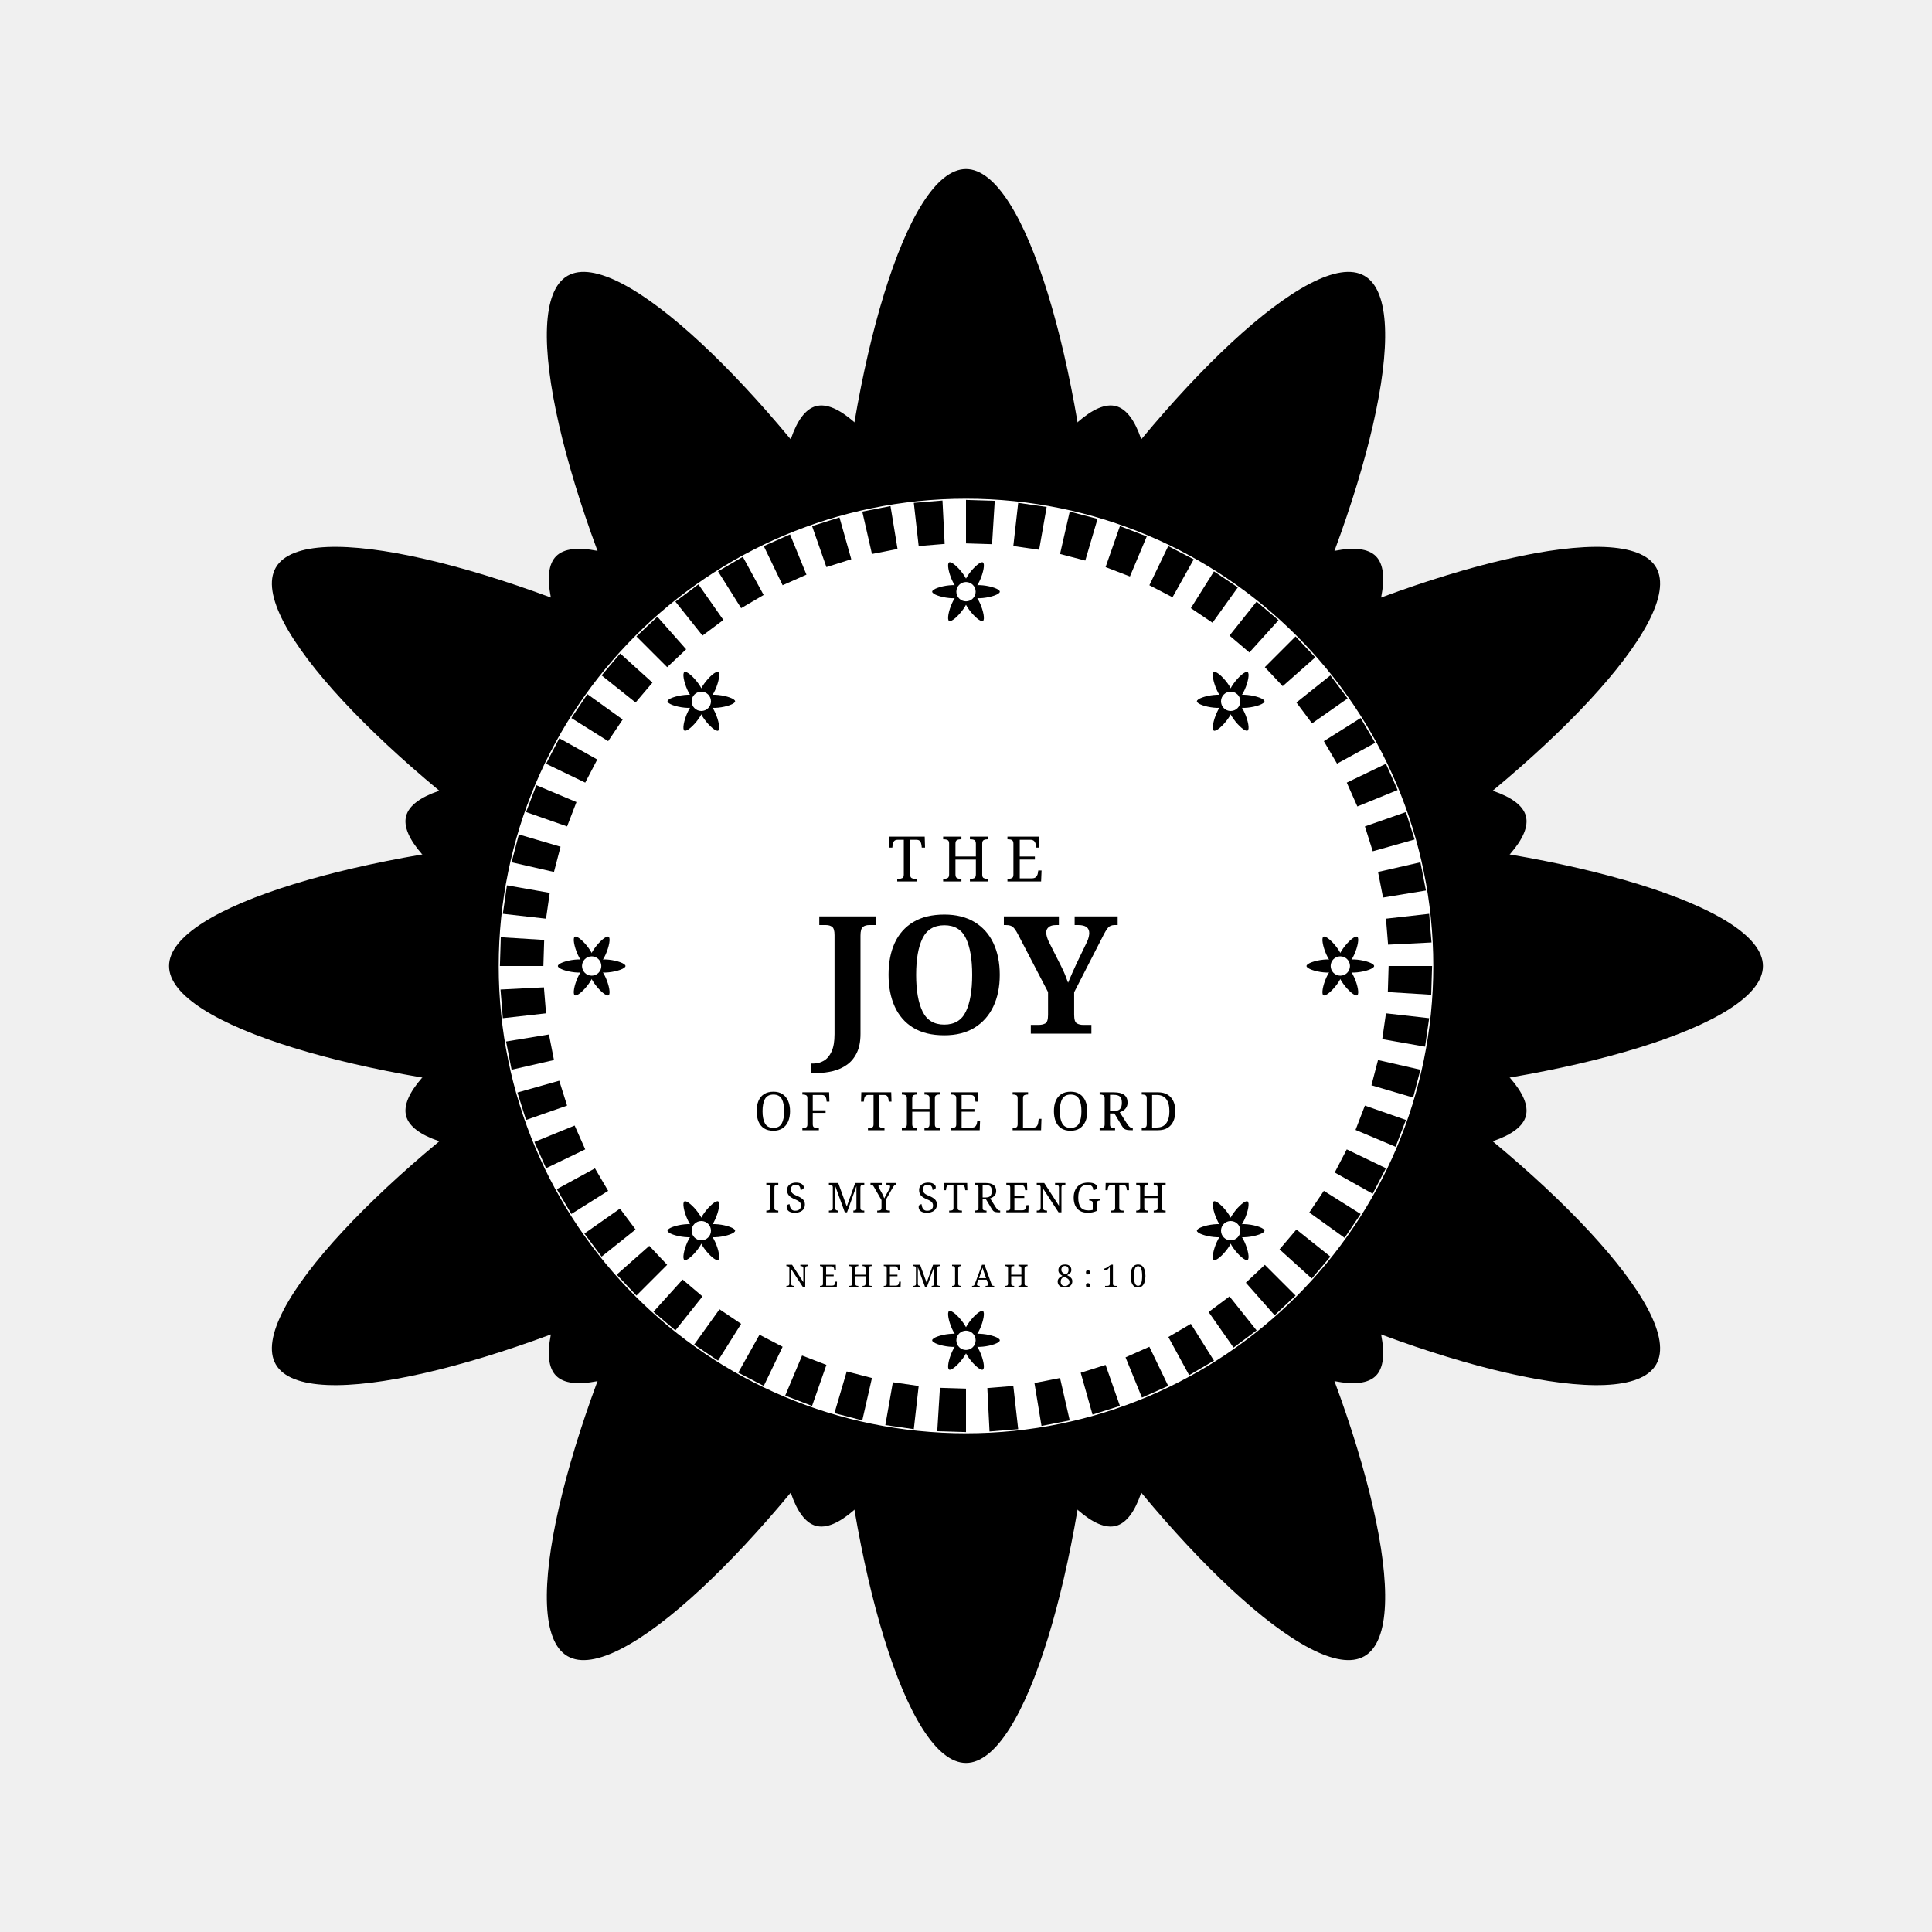
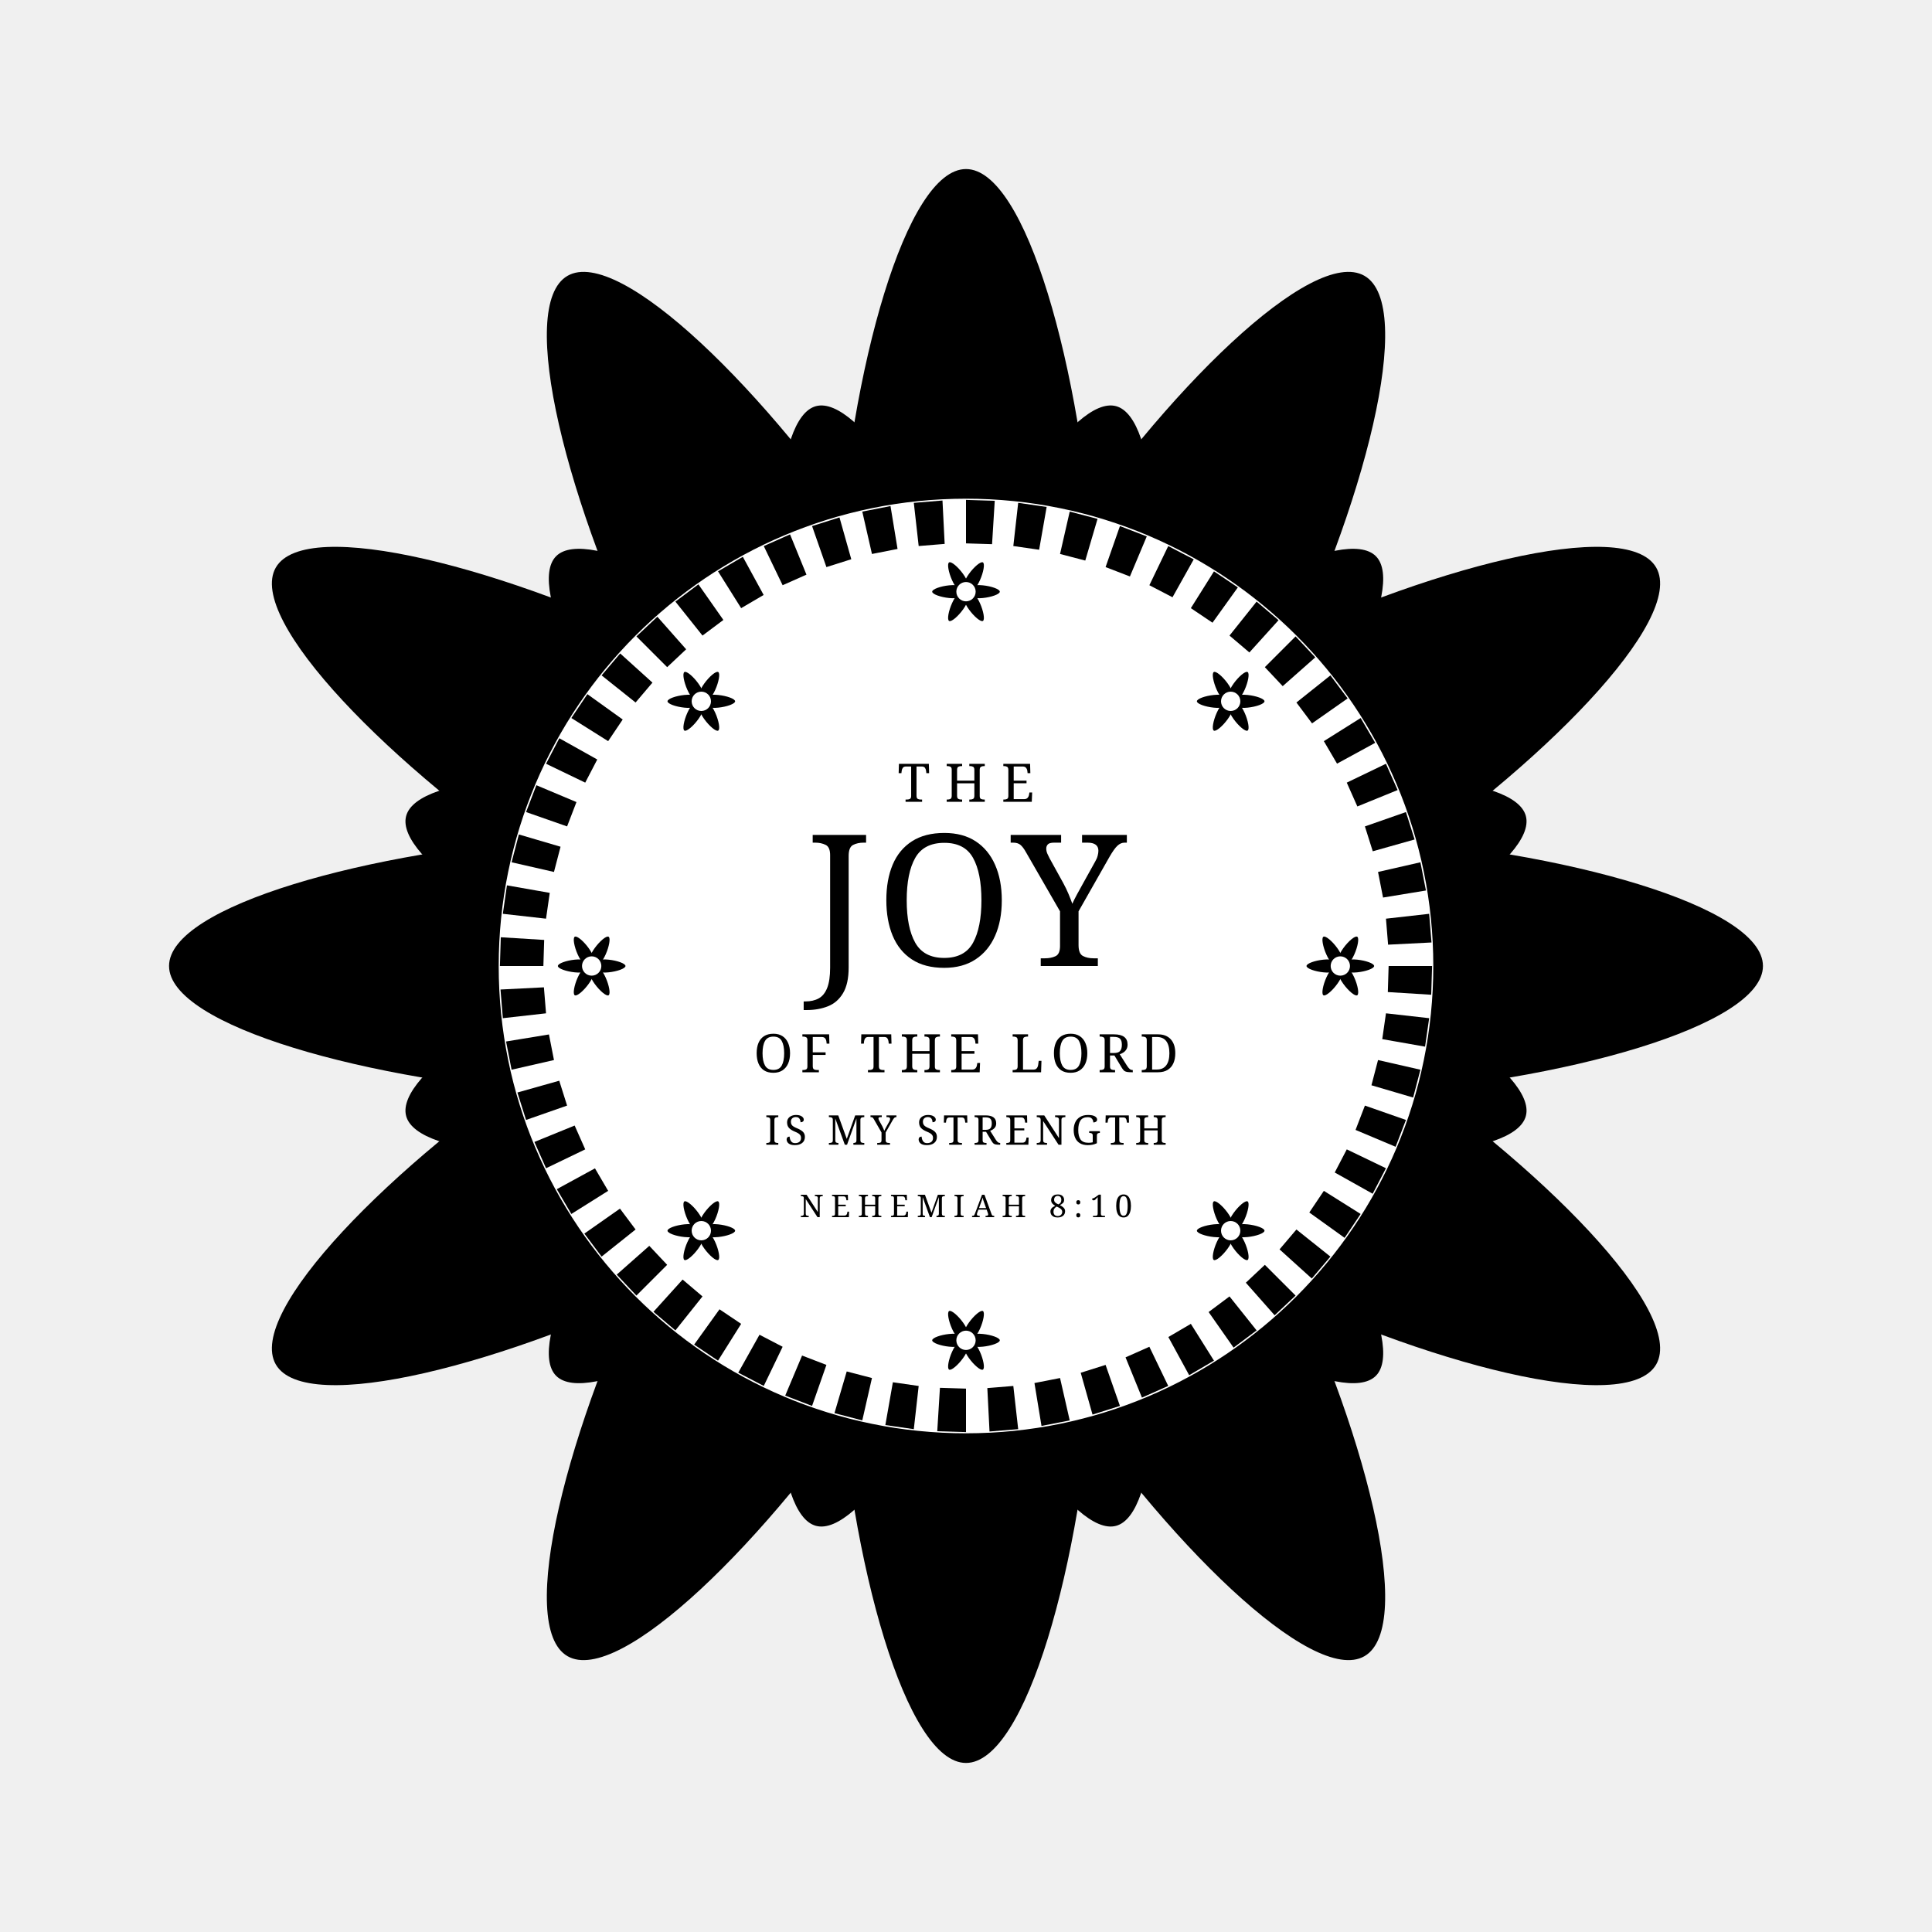
<svg xmlns="http://www.w3.org/2000/svg" viewBox="0 0 800 800" width="800" height="800">
  <rect width="800" height="800" fill="none" />
+   <defs>
+     <style>
+       @font-face { font-family: 'DancingScript'; src: url('/usr/local/share/fonts/DancingScript-Bold.ttf'); }
+       @font-face { font-family: 'Oswald'; src: url('/usr/local/share/fonts/Oswald-Bold.ttf'); }
+       @font-face { font-family: 'Playfair'; src: url('/usr/local/share/fonts/PlayfairDisplay-Bold.ttf'); }
+       @font-face { font-family: 'PlayfairItalic'; src: url('/usr/local/share/fonts/PlayfairDisplay-Italic.ttf'); }
+     </style>
+   </defs>
  <path d="M 400.000,400.000 C 400.000,492.400 730.000,449.500 730.000,400.000 C 730.000,350.500 400.000,307.600 400.000,400.000 Z" fill="black" />
  <path d="M 400.000,400.000 C 353.800,480.021 661.038,607.868 685.788,565.000 C 710.538,522.132 446.200,319.979 400.000,400.000 Z" fill="black" />
  <path d="M 400.000,400.000 C 319.979,446.200 522.132,710.538 565.000,685.788 C 607.868,661.038 480.021,353.800 400.000,400.000 Z" fill="black" />
  <path d="M 400.000,400.000 C 307.600,400.000 350.500,730.000 400.000,730.000 C 449.500,730.000 492.400,400.000 400.000,400.000 Z" fill="black" />
  <path d="M 400.000,400.000 C 319.979,353.800 192.132,661.038 235.000,685.788 C 277.868,710.538 480.021,446.200 400.000,400.000 Z" fill="black" />
  <path d="M 400.000,400.000 C 353.800,319.979 89.462,522.132 114.212,565.000 C 138.962,607.868 446.200,480.021 400.000,400.000 Z" fill="black" />
  <path d="M 400.000,400.000 C 400.000,307.600 70.000,350.500 70.000,400.000 C 70.000,449.500 400.000,492.400 400.000,400.000 Z" fill="black" />
  <path d="M 400.000,400.000 C 446.200,319.979 138.962,192.132 114.212,235.000 C 89.462,277.868 353.800,480.021 400.000,400.000 Z" fill="black" />
  <path d="M 400.000,400.000 C 480.021,353.800 277.868,89.462 235.000,114.212 C 192.132,138.962 319.979,446.200 400.000,400.000 Z" fill="black" />
  <path d="M 400.000,400.000 C 492.400,400.000 449.500,70.000 400.000,70.000 C 350.500,70.000 307.600,400.000 400.000,400.000 Z" fill="black" />
  <path d="M 400.000,400.000 C 480.021,446.200 607.868,138.962 565.000,114.212 C 522.132,89.462 319.979,353.800 400.000,400.000 Z" fill="black" />
  <path d="M 400.000,400.000 C 446.200,480.021 710.538,277.868 685.788,235.000 C 661.038,192.132 353.800,319.979 400.000,400.000 Z" fill="black" />
  <path d="M 400.000,400.000 C 380.123,474.183 622.505,496.890 631.822,462.117 C 641.140,427.343 419.877,325.817 400.000,400.000 Z" fill="black" />
  <path d="M 400.000,400.000 C 345.694,454.306 544.250,595.161 569.706,569.706 C 595.161,544.250 454.306,345.694 400.000,400.000 Z" fill="black" />
  <path d="M 400.000,400.000 C 325.817,419.877 427.343,641.140 462.117,631.822 C 496.890,622.505 474.183,380.123 400.000,400.000 Z" fill="black" />
  <path d="M 400.000,400.000 C 325.817,380.123 303.110,622.505 337.883,631.822 C 372.657,641.140 474.183,419.877 400.000,400.000 Z" fill="black" />
  <path d="M 400.000,400.000 C 345.694,345.694 204.839,544.250 230.294,569.706 C 255.750,595.161 454.306,454.306 400.000,400.000 Z" fill="black" />
  <path d="M 400.000,400.000 C 380.123,325.817 158.860,427.343 168.178,462.117 C 177.495,496.890 419.877,474.183 400.000,400.000 Z" fill="black" />
  <path d="M 400.000,400.000 C 419.877,325.817 177.495,303.110 168.178,337.883 C 158.860,372.657 380.123,474.183 400.000,400.000 Z" fill="black" />
  <path d="M 400.000,400.000 C 454.306,345.694 255.750,204.839 230.294,230.294 C 204.839,255.750 345.694,454.306 400.000,400.000 Z" fill="black" />
  <path d="M 400.000,400.000 C 474.183,380.123 372.657,158.860 337.883,168.178 C 303.110,177.495 325.817,419.877 400.000,400.000 Z" fill="black" />
  <path d="M 400.000,400.000 C 474.183,419.877 496.890,177.495 462.117,168.178 C 427.343,158.860 325.817,380.123 400.000,400.000 Z" fill="black" />
  <path d="M 400.000,400.000 C 454.306,454.306 595.161,255.750 569.706,230.294 C 544.250,204.839 345.694,345.694 400.000,400.000 Z" fill="black" />
  <path d="M 400.000,400.000 C 419.877,474.183 641.140,372.657 631.822,337.883 C 622.505,303.110 380.123,325.817 400.000,400.000 Z" fill="black" />
  <circle cx="400" cy="400" r="195" fill="white" />
  <circle cx="400" cy="400" r="195" fill="none" stroke="black" stroke-width="3" />
  <path d="M 575.000,400.000 L 574.667,410.792 L 592.633,411.902 L 593.000,400.000 Z M 573.900,419.594 L 572.360,430.281 L 590.089,433.396 L 591.786,421.609 Z M 570.612,438.941 L 567.886,449.389 L 585.154,454.469 L 588.161,442.947 Z M 565.180,457.799 L 561.301,467.876 L 577.892,474.857 L 582.169,463.744 Z M 557.670,475.930 L 552.687,485.509 L 568.392,494.304 L 573.887,483.740 Z M 548.177,493.106 L 542.153,502.067 L 556.774,512.565 L 563.418,502.682 Z M 536.821,509.111 L 529.831,517.341 L 543.185,529.410 L 550.893,520.334 Z M 523.744,523.744 L 515.877,531.140 L 527.796,544.628 L 536.472,536.472 Z M 509.111,536.821 L 500.465,543.289 L 510.799,558.027 L 520.334,550.893 Z M 493.106,548.177 L 483.790,553.637 L 492.409,569.439 L 502.682,563.418 Z M 475.930,557.670 L 466.062,562.052 L 472.856,578.720 L 483.740,573.887 Z M 457.799,565.180 L 447.502,568.430 L 452.388,585.754 L 463.744,582.169 Z M 438.941,570.612 L 428.345,572.689 L 431.261,590.451 L 442.947,588.161 Z M 419.594,573.900 L 408.832,574.777 L 409.740,592.754 L 421.609,591.786 Z M 400.000,575.000 L 389.208,574.667 L 388.098,592.633 L 400.000,593.000 Z M 380.406,573.900 L 369.719,572.360 L 366.604,590.089 L 378.391,591.786 Z M 361.059,570.612 L 350.611,567.886 L 345.531,585.154 L 357.053,588.161 Z M 342.201,565.180 L 332.124,561.301 L 325.143,577.892 L 336.256,582.169 Z M 324.070,557.670 L 314.491,552.687 L 305.696,568.392 L 316.260,573.887 Z M 306.894,548.177 L 297.933,542.153 L 287.435,556.774 L 297.318,563.418 Z M 290.889,536.821 L 282.659,529.831 L 270.590,543.185 L 279.666,550.893 Z M 276.256,523.744 L 268.860,515.877 L 255.372,527.796 L 263.528,536.472 Z M 263.179,509.111 L 256.711,500.465 L 241.973,510.799 L 249.107,520.334 Z M 251.823,493.106 L 246.363,483.790 L 230.561,492.409 L 236.582,502.682 Z M 242.330,475.930 L 237.948,466.062 L 221.280,472.856 L 226.113,483.740 Z M 234.820,457.799 L 231.570,447.502 L 214.246,452.388 L 217.831,463.744 Z M 229.388,438.941 L 227.311,428.345 L 209.549,431.261 L 211.839,442.947 Z M 226.100,419.594 L 225.223,408.832 L 207.246,409.740 L 208.214,421.609 Z M 225.000,400.000 L 225.333,389.208 L 207.367,388.098 L 207.000,400.000 Z M 226.100,380.406 L 227.640,369.719 L 209.911,366.604 L 208.214,378.391 Z M 229.388,361.059 L 232.114,350.611 L 214.846,345.531 L 211.839,357.053 Z M 234.820,342.201 L 238.699,332.124 L 222.108,325.143 L 217.831,336.256 Z M 242.330,324.070 L 247.313,314.491 L 231.608,305.696 L 226.113,316.260 Z M 251.823,306.894 L 257.847,297.933 L 243.226,287.435 L 236.582,297.318 Z M 263.179,290.889 L 270.169,282.659 L 256.815,270.590 L 249.107,279.666 Z M 276.256,276.256 L 284.123,268.860 L 272.204,255.372 L 263.528,263.528 Z M 290.889,263.179 L 299.535,256.711 L 289.201,241.973 L 279.666,249.107 Z M 306.894,251.823 L 316.210,246.363 L 307.591,230.561 L 297.318,236.582 Z M 324.070,242.330 L 333.938,237.948 L 327.144,221.280 L 316.260,226.113 Z M 342.201,234.820 L 352.498,231.570 L 347.612,214.246 L 336.256,217.831 Z M 361.059,229.388 L 371.655,227.311 L 368.739,209.549 L 357.053,211.839 Z M 380.406,226.100 L 391.168,225.223 L 390.260,207.246 L 378.391,208.214 Z M 400.000,225.000 L 410.792,225.333 L 411.902,207.367 L 400.000,207.000 Z M 419.594,226.100 L 430.281,227.640 L 433.396,209.911 L 421.609,208.214 Z M 438.941,229.388 L 449.389,232.114 L 454.469,214.846 L 442.947,211.839 Z M 457.799,234.820 L 467.876,238.699 L 474.857,222.108 L 463.744,217.831 Z M 475.930,242.330 L 485.509,247.313 L 494.304,231.608 L 483.740,226.113 Z M 493.106,251.823 L 502.067,257.847 L 512.565,243.226 L 502.682,236.582 Z M 509.111,263.179 L 517.341,270.169 L 529.410,256.815 L 520.334,249.107 Z M 523.744,276.256 L 531.140,284.123 L 544.628,272.204 L 536.472,263.528 Z M 536.821,290.889 L 543.289,299.535 L 558.027,289.201 L 550.893,279.666 Z M 548.177,306.894 L 553.637,316.210 L 569.439,307.591 L 563.418,297.318 Z M 557.670,324.070 L 562.052,333.938 L 578.720,327.144 L 573.887,316.260 Z M 565.180,342.201 L 568.430,352.498 L 585.754,347.612 L 582.169,336.256 Z M 570.612,361.059 L 572.689,371.655 L 590.451,368.739 L 588.161,357.053 Z M 573.900,380.406 L 574.777,391.168 L 592.754,390.260 L 591.786,378.391 Z" fill="black" />
  <path d="M 555.000,400.000 C 555.000,404.900 569.000,402.100 569.000,400.000 C 569.000,397.900 555.000,395.100 555.000,400.000 Z" fill="black" />
  <path d="M 555.000,400.000 C 550.756,402.450 560.181,413.174 562.000,412.124 C 563.819,411.074 559.244,397.550 555.000,400.000 Z" fill="black" />
  <path d="M 555.000,400.000 C 550.756,397.550 546.181,411.074 548.000,412.124 C 549.819,413.174 559.244,402.450 555.000,400.000 Z" fill="black" />
  <path d="M 555.000,400.000 C 555.000,395.100 541.000,397.900 541.000,400.000 C 541.000,402.100 555.000,404.900 555.000,400.000 Z" fill="black" />
  <path d="M 555.000,400.000 C 559.244,397.550 549.819,386.826 548.000,387.876 C 546.181,388.926 550.756,402.450 555.000,400.000 Z" fill="black" />
  <path d="M 555.000,400.000 C 559.244,402.450 563.819,388.926 562.000,387.876 C 560.181,386.826 550.756,397.550 555.000,400.000 Z" fill="black" />
  <circle cx="555.0" cy="400.0" r="4" fill="white" />
  <path d="M 509.602,509.602 C 509.602,514.502 523.602,511.702 523.602,509.602 C 523.602,507.502 509.602,504.702 509.602,509.602 Z" fill="black" />
  <path d="M 509.602,509.602 C 505.358,512.052 514.783,522.776 516.602,521.726 C 518.420,520.676 513.845,507.152 509.602,509.602 Z" fill="black" />
  <path d="M 509.602,509.602 C 505.358,507.152 500.783,520.676 502.602,521.726 C 504.420,522.776 513.845,512.052 509.602,509.602 Z" fill="black" />
  <path d="M 509.602,509.602 C 509.602,504.702 495.602,507.502 495.602,509.602 C 495.602,511.702 509.602,514.502 509.602,509.602 Z" fill="black" />
  <path d="M 509.602,509.602 C 513.845,507.152 504.420,496.427 502.602,497.477 C 500.783,498.527 505.358,512.052 509.602,509.602 Z" fill="black" />
  <path d="M 509.602,509.602 C 513.845,512.052 518.420,498.527 516.602,497.477 C 514.783,496.427 505.358,507.152 509.602,509.602 Z" fill="black" />
  <circle cx="509.6" cy="509.6" r="4" fill="white" />
  <path d="M 400.000,555.000 C 400.000,559.900 414.000,557.100 414.000,555.000 C 414.000,552.900 400.000,550.100 400.000,555.000 Z" fill="black" />
  <path d="M 400.000,555.000 C 395.756,557.450 405.181,568.174 407.000,567.124 C 408.819,566.074 404.244,552.550 400.000,555.000 Z" fill="black" />
  <path d="M 400.000,555.000 C 395.756,552.550 391.181,566.074 393.000,567.124 C 394.819,568.174 404.244,557.450 400.000,555.000 Z" fill="black" />
  <path d="M 400.000,555.000 C 400.000,550.100 386.000,552.900 386.000,555.000 C 386.000,557.100 400.000,559.900 400.000,555.000 Z" fill="black" />
  <path d="M 400.000,555.000 C 404.244,552.550 394.819,541.826 393.000,542.876 C 391.181,543.926 395.756,557.450 400.000,555.000 Z" fill="black" />
  <path d="M 400.000,555.000 C 404.244,557.450 408.819,543.926 407.000,542.876 C 405.181,541.826 395.756,552.550 400.000,555.000 Z" fill="black" />
  <circle cx="400.0" cy="555.0" r="4" fill="white" />
  <path d="M 290.398,509.602 C 290.398,514.502 304.398,511.702 304.398,509.602 C 304.398,507.502 290.398,504.702 290.398,509.602 Z" fill="black" />
  <path d="M 290.398,509.602 C 286.155,512.052 295.580,522.776 297.398,521.726 C 299.217,520.676 294.642,507.152 290.398,509.602 Z" fill="black" />
  <path d="M 290.398,509.602 C 286.155,507.152 281.580,520.676 283.398,521.726 C 285.217,522.776 294.642,512.052 290.398,509.602 Z" fill="black" />
  <path d="M 290.398,509.602 C 290.398,504.702 276.398,507.502 276.398,509.602 C 276.398,511.702 290.398,514.502 290.398,509.602 Z" fill="black" />
  <path d="M 290.398,509.602 C 294.642,507.152 285.217,496.427 283.398,497.477 C 281.580,498.527 286.155,512.052 290.398,509.602 Z" fill="black" />
  <path d="M 290.398,509.602 C 294.642,512.052 299.217,498.527 297.398,497.477 C 295.580,496.427 286.155,507.152 290.398,509.602 Z" fill="black" />
  <circle cx="290.4" cy="509.6" r="4" fill="white" />
  <path d="M 245.000,400.000 C 245.000,404.900 259.000,402.100 259.000,400.000 C 259.000,397.900 245.000,395.100 245.000,400.000 Z" fill="black" />
  <path d="M 245.000,400.000 C 240.756,402.450 250.181,413.174 252.000,412.124 C 253.819,411.074 249.244,397.550 245.000,400.000 Z" fill="black" />
  <path d="M 245.000,400.000 C 240.756,397.550 236.181,411.074 238.000,412.124 C 239.819,413.174 249.244,402.450 245.000,400.000 Z" fill="black" />
  <path d="M 245.000,400.000 C 245.000,395.100 231.000,397.900 231.000,400.000 C 231.000,402.100 245.000,404.900 245.000,400.000 Z" fill="black" />
  <path d="M 245.000,400.000 C 249.244,397.550 239.819,386.826 238.000,387.876 C 236.181,388.926 240.756,402.450 245.000,400.000 Z" fill="black" />
  <path d="M 245.000,400.000 C 249.244,402.450 253.819,388.926 252.000,387.876 C 250.181,386.826 240.756,397.550 245.000,400.000 Z" fill="black" />
  <circle cx="245.0" cy="400.0" r="4" fill="white" />
  <path d="M 290.398,290.398 C 290.398,295.298 304.398,292.498 304.398,290.398 C 304.398,288.298 290.398,285.498 290.398,290.398 Z" fill="black" />
  <path d="M 290.398,290.398 C 286.155,292.848 295.580,303.573 297.398,302.523 C 299.217,301.473 294.642,287.948 290.398,290.398 Z" fill="black" />
  <path d="M 290.398,290.398 C 286.155,287.948 281.580,301.473 283.398,302.523 C 285.217,303.573 294.642,292.848 290.398,290.398 Z" fill="black" />
  <path d="M 290.398,290.398 C 290.398,285.498 276.398,288.298 276.398,290.398 C 276.398,292.498 290.398,295.298 290.398,290.398 Z" fill="black" />
  <path d="M 290.398,290.398 C 294.642,287.948 285.217,277.224 283.398,278.274 C 281.580,279.324 286.155,292.848 290.398,290.398 Z" fill="black" />
  <path d="M 290.398,290.398 C 294.642,292.848 299.217,279.324 297.398,278.274 C 295.580,277.224 286.155,287.948 290.398,290.398 Z" fill="black" />
  <circle cx="290.4" cy="290.4" r="4" fill="white" />
  <path d="M 400.000,245.000 C 400.000,249.900 414.000,247.100 414.000,245.000 C 414.000,242.900 400.000,240.100 400.000,245.000 Z" fill="black" />
  <path d="M 400.000,245.000 C 395.756,247.450 405.181,258.174 407.000,257.124 C 408.819,256.074 404.244,242.550 400.000,245.000 Z" fill="black" />
  <path d="M 400.000,245.000 C 395.756,242.550 391.181,256.074 393.000,257.124 C 394.819,258.174 404.244,247.450 400.000,245.000 Z" fill="black" />
  <path d="M 400.000,245.000 C 400.000,240.100 386.000,242.900 386.000,245.000 C 386.000,247.100 400.000,249.900 400.000,245.000 Z" fill="black" />
  <path d="M 400.000,245.000 C 404.244,242.550 394.819,231.826 393.000,232.876 C 391.181,233.926 395.756,247.450 400.000,245.000 Z" fill="black" />
  <path d="M 400.000,245.000 C 404.244,247.450 408.819,233.926 407.000,232.876 C 405.181,231.826 395.756,242.550 400.000,245.000 Z" fill="black" />
  <circle cx="400.0" cy="245.0" r="4" fill="white" />
  <path d="M 509.602,290.398 C 509.602,295.298 523.602,292.498 523.602,290.398 C 523.602,288.298 509.602,285.498 509.602,290.398 Z" fill="black" />
  <path d="M 509.602,290.398 C 505.358,292.848 514.783,303.573 516.602,302.523 C 518.420,301.473 513.845,287.948 509.602,290.398 Z" fill="black" />
  <path d="M 509.602,290.398 C 505.358,287.948 500.783,301.473 502.602,302.523 C 504.420,303.573 513.845,292.848 509.602,290.398 Z" fill="black" />
  <path d="M 509.602,290.398 C 509.602,285.498 495.602,288.298 495.602,290.398 C 495.602,292.498 509.602,295.298 509.602,290.398 Z" fill="black" />
  <path d="M 509.602,290.398 C 513.845,287.948 504.420,277.224 502.602,278.274 C 500.783,279.324 505.358,292.848 509.602,290.398 Z" fill="black" />
  <path d="M 509.602,290.398 C 513.845,292.848 518.420,279.324 516.602,278.274 C 514.783,277.224 505.358,287.948 509.602,290.398 Z" fill="black" />
  <circle cx="509.6" cy="290.4" r="4" fill="white" />
-   <text x="400" y="365" text-anchor="middle" font-family="Georgia, serif" font-size="26" fill="black" letter-spacing="6">THE</text>
-   <text x="400" y="428" text-anchor="middle" font-family="Georgia, serif" font-size="68" font-weight="bold" fill="black">JOY</text>
-   <text x="400" y="468" text-anchor="middle" font-family="Georgia, serif" font-size="22" fill="black" letter-spacing="3">OF THE LORD</text>
-   <text x="400" y="502" text-anchor="middle" font-family="Georgia, serif" font-size="17" fill="black" letter-spacing="2">IS MY STRENGTH</text>
-   <text x="400" y="533" text-anchor="middle" font-family="Georgia, serif" font-size="13" fill="black" letter-spacing="4">NEHEMIAH  8:10</text>
+   <text x="400" y="332" text-anchor="middle" font-family="Playfair, Georgia, serif" font-size="22" fill="black" letter-spacing="6">THE</text>
+   <text x="400" y="400" text-anchor="middle" font-family="Oswald, Georgia, serif" font-size="76" fill="black" letter-spacing="2">JOY</text>
+   <text x="400" y="444" text-anchor="middle" font-family="Playfair, Georgia, serif" font-size="22" fill="black" letter-spacing="3">OF THE LORD</text>
+   <text x="400" y="474" text-anchor="middle" font-family="Playfair, Georgia, serif" font-size="17" fill="black" letter-spacing="2">IS MY STRENGTH</text>
+   <text x="400" y="504" text-anchor="middle" font-family="PlayfairItalic, Georgia, serif" font-size="13" fill="black" letter-spacing="3">NEHEMIAH  8:10</text>
</svg>
